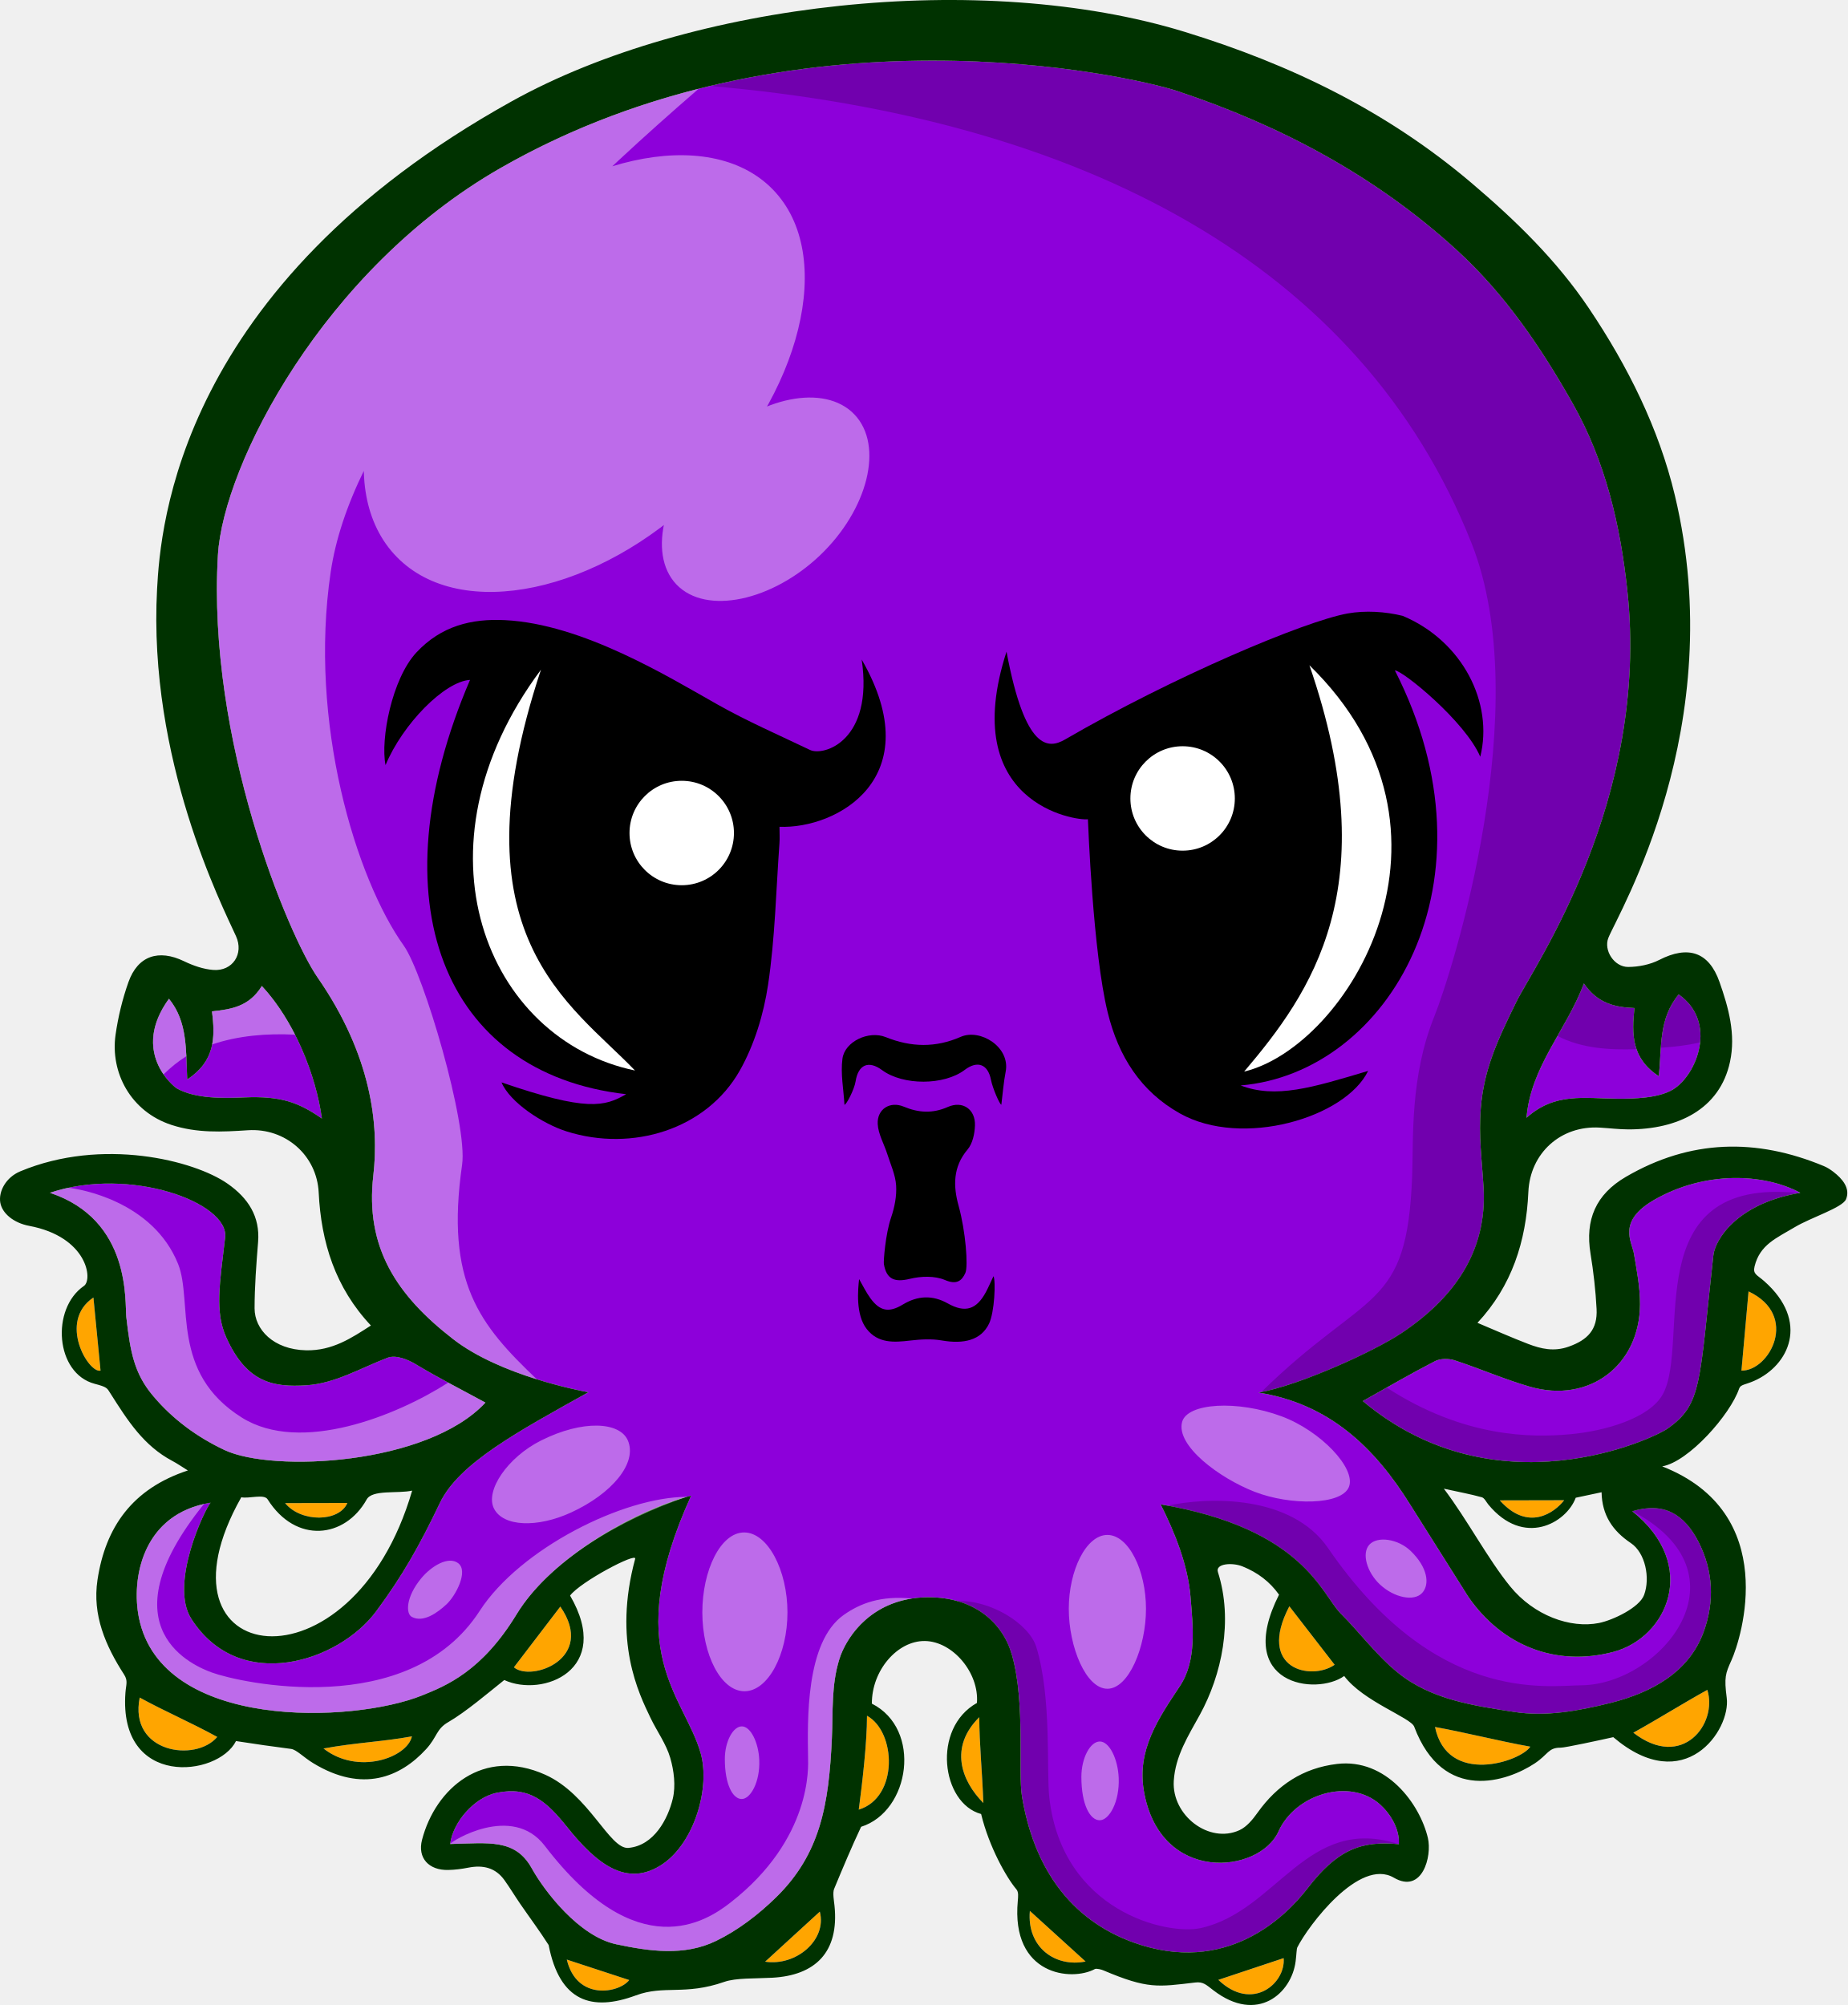
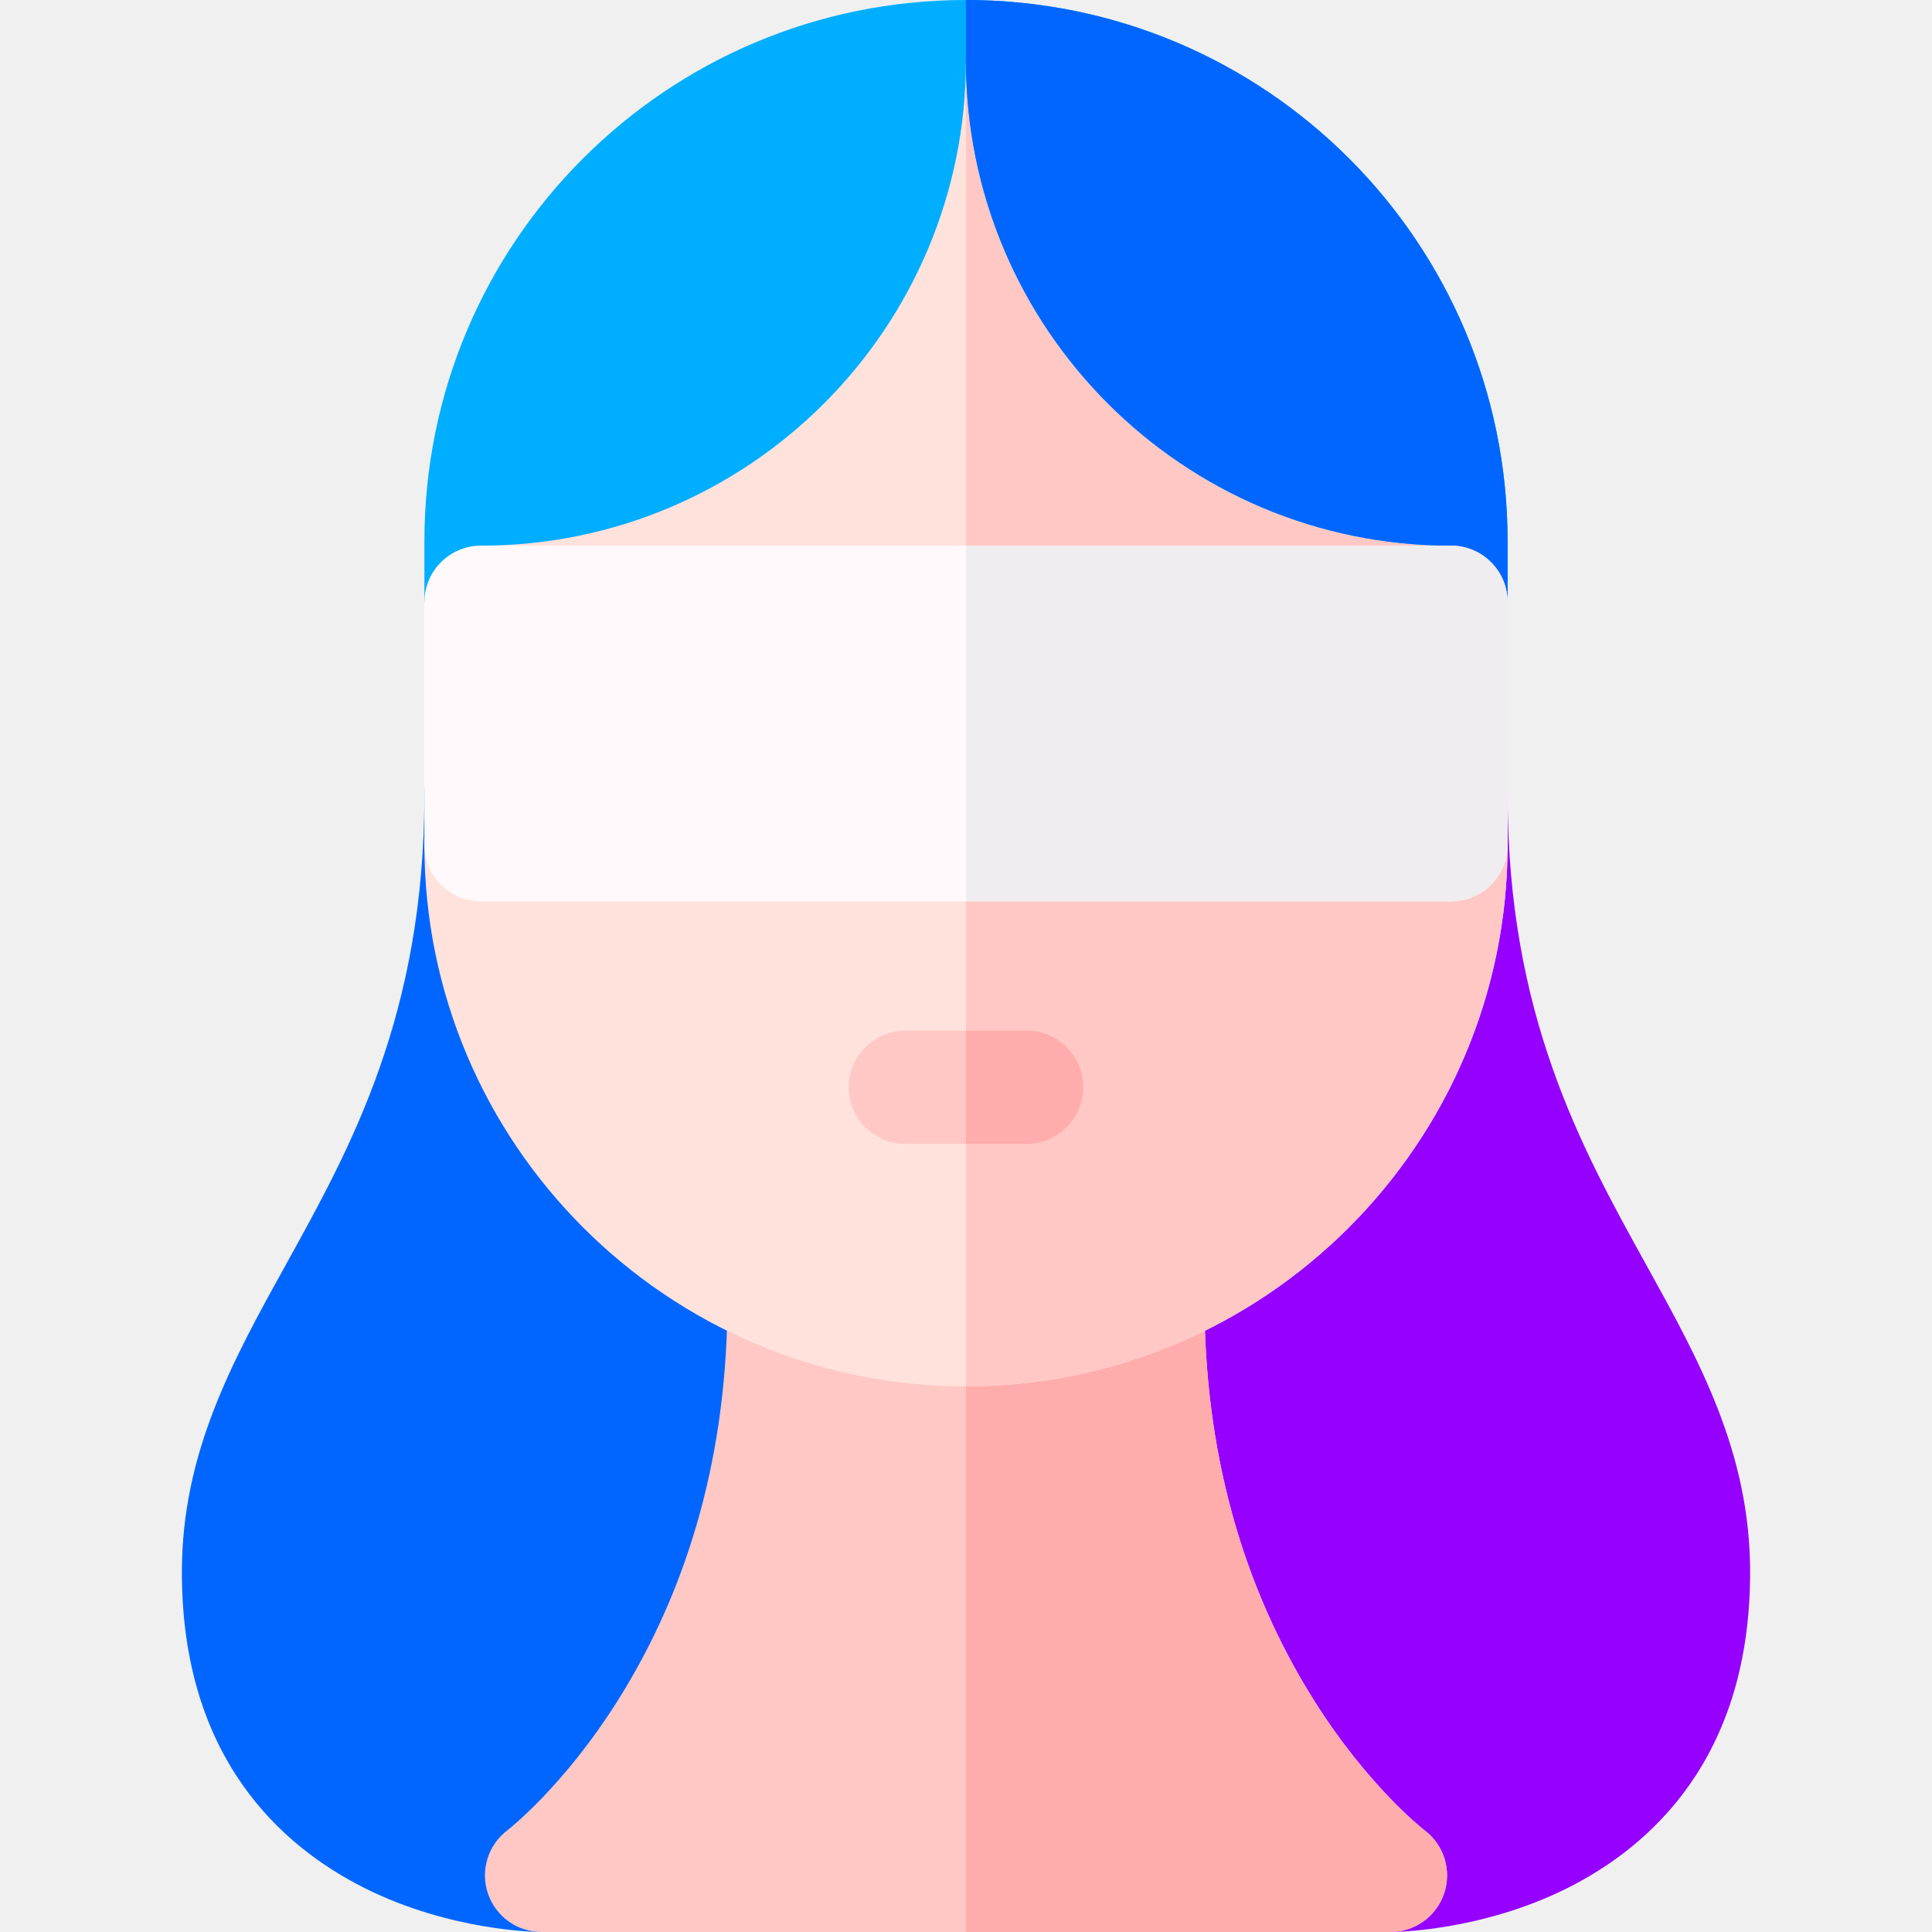
- <svg xmlns="http://www.w3.org/2000/svg" version="1.1" viewBox="0 0 1641.235 1781.527" id="svg1392">
-   <g id="g8" transform="matrix(1.333333,0,0,-1.333333,-1857.62,3325.889)">
-     <g id="g5068" transform="matrix(1.14573,0,0,1.14573,-1094.096,456.1954)">
-       <path id="color" style="fill: #8D00DA" d="M 827.141 53.836 C 714.611 54.035 574.871 74.695 444.561 149.396 C 287.182 239.604 198.354 413.236 193.623 493.055 C 183.857 657.872 256.114 830.893 282.139 868.488 C 330.23 937.935 336.868 999.773 331.688 1044.41 C 324.263 1108.388 352.385 1150.995 402.721 1189.965 C 444.004 1221.938 513.466 1235.335 522.705 1237.092 C 460.611 1271.769 407.811 1299.925 390.799 1335.473 C 372.689 1373.328 357.489 1400.351 334.027 1431.928 C 301.062 1476.29 213.159 1505.591 170.02 1438.436 C 150.012 1407.302 182.526 1339.994 187.109 1335.213 C 126.471 1344.99 116.428 1402.705 123.422 1437.428 C 143.655 1537.87 313.646 1531.24 375.131 1506.4 C 396.293 1497.861 428.09 1485.089 458.967 1434.371 C 490.681 1382.279 567.219 1340.972 614.021 1328.965 C 550.941 1467.598 607.815 1506.508 622.467 1557.684 C 631.214 1588.236 616.971 1637.043 588.83 1656.215 C 557.037 1677.861 529.902 1655.94 504.037 1623.615 C 485.562 1600.517 470.53 1587.135 441.643 1592.895 C 420.711 1597.065 402.093 1619.95 399.957 1638.465 C 434.295 1637.655 457.779 1633.606 472.447 1660.08 C 483.706 1680.413 514.447 1720.56 547.48 1727.557 C 577.473 1733.912 608.016 1738.234 636.129 1724.607 C 655.602 1715.182 673.786 1701.204 689.363 1685.988 C 729.044 1647.247 736.398 1603.053 739.062 1544.865 C 740.179 1520.469 738.425 1497.555 745.777 1474.045 C 751.848 1454.644 775.725 1417.354 829.047 1419.324 C 866.123 1420.684 891.099 1441.751 899.303 1471.311 C 911.111 1513.84 904.346 1574.212 907.936 1595.996 C 918.14 1658.034 949.747 1705.528 1007.553 1726.166 C 1088.869 1755.206 1141.466 1704.184 1161.799 1677.74 C 1188.257 1643.353 1209.414 1635.408 1242.793 1638.662 C 1243.694 1624.975 1235.095 1611.379 1226.234 1603.42 C 1199.317 1579.237 1150.784 1594.041 1135.859 1627.328 C 1118.964 1664.969 1030.345 1674.486 1016.215 1590.955 C 1010.12 1554.994 1029.046 1527.085 1048.248 1498.273 C 1063.463 1475.466 1059.859 1445.018 1057.705 1418.605 C 1055.429 1390.665 1043.697 1361.411 1031.17 1336.693 C 1158.132 1358.264 1173.912 1416.422 1191.205 1433.73 C 1208.498 1451.039 1223.3 1471.25 1242.197 1486.465 C 1271.635 1510.189 1309.047 1515.535 1345.023 1521.096 C 1373.697 1525.541 1402.218 1520.255 1430.861 1513.121 C 1467.861 1503.894 1500.904 1485.562 1513.828 1449.434 C 1523.193 1423.25 1522.397 1396.013 1508.893 1369.707 C 1496.595 1345.769 1478.631 1334.219 1450.217 1342.789 C 1510.375 1391.032 1480.923 1455.223 1433.459 1467.75 C 1382.283 1481.254 1334.56 1462.342 1304.48 1418.713 L 1252.998 1337.061 C 1221.391 1286.099 1180.863 1247.328 1118.215 1237.383 C 1156.299 1230.478 1221.712 1200.199 1245.023 1184.633 C 1291.769 1153.408 1321.361 1112.176 1318.076 1055.287 C 1316.61 1030.035 1313.553 1009.551 1315.631 984.467 C 1318.442 950.614 1329.761 925.529 1347.375 889.844 C 1362.957 858.298 1465.829 711.599 1445.832 524.891 C 1439.63 466.947 1426.598 410.272 1397.1 358.164 C 1368.731 308.042 1336.941 261.205 1294.228 222.158 C 1222.261 156.393 1138.058 111.573 1046.461 81.051 C 1024.99 73.901 939.67 53.637 827.141 53.836 z M 1407.228 873.85 C 1391.356 915.844 1360.024 947.62 1356.221 993.205 C 1381.656 970.413 1407.336 976.125 1437.721 976.232 C 1451.683 976.278 1473.437 975.928 1486.498 967.969 C 1507.549 955.137 1526.231 908.161 1491.432 883.566 C 1473.375 905.366 1476.461 930.433 1473.803 956.25 C 1449.299 940.271 1449.683 918.548 1452.127 895.68 C 1434.727 895.008 1419.266 891.494 1407.228 873.85 z M 232.641 876.096 C 221.142 894.794 204.927 896.764 188.332 898.658 C 191.293 921.68 191.081 942.868 166.336 959.168 C 165.144 932.22 166.589 907.641 150.105 887.445 C 115.894 934.619 154.206 965.494 157.262 967.189 C 173.832 976.432 198.618 975.896 216.889 975.102 C 249.785 973.681 265.352 979.578 285.99 993.861 C 280.715 954.968 261.385 906.939 232.641 876.096 z M 1539.027 1046.758 C 1516.332 1047.317 1492.234 1053.241 1470.137 1065.844 C 1436.422 1085.092 1449.819 1103.089 1451.637 1113.812 C 1454.157 1128.783 1457.152 1143.951 1457.061 1159.029 C 1456.694 1213.413 1411.705 1247.189 1359.414 1232.188 C 1336.698 1225.665 1314.898 1216.026 1292.381 1208.693 C 1287.095 1206.982 1279.655 1206.997 1274.873 1209.457 C 1253.181 1220.639 1232.07 1232.968 1210.744 1244.898 C 1329.427 1344.378 1468.762 1278.262 1481.273 1269.555 C 1512.391 1247.878 1509.534 1229.454 1522.244 1115.416 C 1523.802 1101.469 1543.128 1069.327 1599.498 1059.855 C 1583.015 1051.003 1561.722 1046.198 1539.027 1046.758 z M 99.074 1051.647 C 80.878 1051.469 62.07 1053.905 44.367 1059.855 C 117.011 1083.977 110.801 1157.517 112.23 1170.258 C 115.739 1201.513 119.365 1220.35 135.576 1239.797 C 153.227 1260.985 175.244 1277.009 199.574 1288.451 C 242.46 1308.616 379.887 1301.635 431.275 1246.273 C 410.723 1235.091 389.616 1224.367 369.381 1212.191 C 362.29 1207.929 351.748 1203.591 344.203 1206.463 C 320.199 1215.629 297.796 1229.271 272.168 1230.891 C 243.286 1232.708 219.192 1228.996 200.949 1188.162 C 190.728 1165.278 195.252 1140.545 200.033 1099.543 C 202.751 1076.239 153.662 1052.179 99.074 1051.647 z " transform="matrix(0.6546046,0,0,-0.6546046,2170.94,1778.972)">
-         <animate attributeName="fill" values="#8D00DA; yellow; #8D00DA; yellow; #8D00DA; blue; teal; orange; #8D00DA" keyTimes="0; 0.01; 0.015; 0.02; 0.025; 0.2; 0.5; 0.75; 1" dur="30s" repeatCount="indefinite" />
-       </path>
-       <g id="shadows">
-         <path d="m 2869.388,657.536 c -19.59,-4.39 -80.59,9.55 -88.18,75.8 -1.79,15.6 1.53,58.16 -7.59,87.71 -4.16,13.46 -26.64,27.44 -45.89,26.67 19.49,-10.92 28.93,-21.17 31.9,-31.87 7.73,-27.84 3.3,-67.36 5.65,-81.62 6.68,-40.61 27.37,-71.7 65.21,-85.21 53.23,-19.01 87.66,14.39 100.97,31.7 17.32,22.51 31.17,27.71 53.02,25.58 -53.49,17.58 -70.6,-38.78 -115.09,-48.76" style="fill:#050003;fill-opacity:0.204;fill-rule:nonzero;stroke:none;stroke-width:0.1" id="path1120" />
-         <path d="m 3158.668,882.356 c -7.31,14.24 -14.29,24.2 -39.13,18.08 70.86,-36.83 17.32,-101.17 -28.8,-101.7 -20.63,-0.24 -85.22,-10.93 -147.42,79.79 -21.1,30.78 -68.87,30.23 -94.84,24.37 79.92,-15.58 91.65,-51.87 102.23,-62.45 11.32,-11.33 21.01,-24.56 33.38,-34.52 19.27,-15.53 43.76,-19.03 67.31,-22.67 18.77,-2.91 37.44,0.55 56.19,5.22 24.22,6.04 45.85,18.04 54.31,41.69 6.13,17.14 5.61,34.97 -3.23,52.19" style="fill:#050003;fill-opacity:0.204;fill-rule:nonzero;stroke:none;stroke-width:0.1" id="path1122" />
-         <path d="m 3026.758,1463.046 c 37.61,-94.86 -11.12,-249.2 -21.64,-275.26 -14.21,-35.21 -12.09,-71.12 -12.88,-92.56 -2.93,-79.52 -25.84,-65.26 -87.78,-125.95 8.47,0.92 56.87,17 82.75,33.59 30.98,19.85 48.7,48.07 46.55,85.31 -0.96,16.53 -2.96,29.94 -1.6,46.36 1.84,22.16 9.25,38.58 20.78,61.94 10.2,20.65 77.54,116.68 64.45,238.9 -4.06,37.93 -12.59,75.03 -31.9,109.14 -18.57,32.81 -39.38,63.47 -67.34,89.03 -47.11,43.05 -102.23,72.39 -162.19,92.37 -21.5,7.16 -140.83,34.41 -272.097,3.06 216.887,-18.81 378.597,-103.76 442.897,-265.93" style="fill:#050003;fill-opacity:0.204;fill-rule:nonzero;stroke:none;stroke-width:0.1" id="path1124" />
-         <path d="m 3083.838,944.726 c -22.02,-1.97 -61.27,-2.14 -106.44,27.17 -4.63,-2.62 -9.26,-5.24 -13.9,-7.84 77.69,-65.12 168.9,-21.84 177.09,-16.14 20.37,14.19 18.5,26.25 26.82,100.9 1.01,9.05 13.46,29.81 49.64,36.2 -94.58,9.96 -62.61,-86.74 -78.99,-116.92 -7.6,-13.98 -33.57,-21.53 -54.22,-23.37" style="fill:#050003;fill-opacity:0.204;fill-rule:nonzero;stroke:none;stroke-width:0.1" id="path1130" />
-         <path d="m 3122.708,1168.756 c -2.56,7.38 -2.09,15.53 -1.2,23.9 -11.39,0.44 -21.51,2.74 -29.39,14.29 -4.12,-10.89 -9.82,-20.74 -15.37,-30.51 13.85,-7.26 30.11,-8.26 45.96,-7.68" style="fill:#050003;fill-opacity:0.204;fill-rule:nonzero;stroke:none;stroke-width:0.1" id="path1134" />
-         <path d="m 3147.238,1200.586 c -7.9,-9.54 -9.62,-20.04 -10.41,-31 0.55,0.04 1.09,0.07 1.63,0.11 7.14,0.48 14.28,1.39 21.25,2.97 1.08,10 -1.99,20.51 -12.47,27.92" style="fill:#050003;fill-opacity:0.204;fill-rule:nonzero;stroke:none;stroke-width:0.1" id="path1136" />
-       </g>
-       <g id="suckers" style="fill:orange">
-         <path d="m 2536.877,627.296 c -11.842,3.88 -23.655,7.75 -36.292,11.89 5.795,-24.24 30.57,-19.44 36.292,-11.89" id="path1082" />
-         <path d="m 2615.934,637.976 c 18.076,-2.76 36.119,12.72 31.788,29.11 -10.436,-9.56 -21.003,-19.24 -31.788,-29.11" id="path1084" />
-         <path d="m 2469.83,809.206 c 9.766,-8.62 48.039,4.85 26.98,35.31 -8.937,-11.69 -17.812,-23.31 -26.98,-35.31" id="path1086" />
-         <path d="m 2297.287,768.696 c -15.497,8.51 -30.225,14.74 -45.099,22.9 -6.45,-32.29 32.615,-37.81 45.099,-22.9" id="path1088" />
-         <path d="m 2670.384,726.406 c 23.177,7.06 21.838,45.25 4.788,54.61 0.03,-15.62 -2.79,-39.56 -4.788,-54.61" id="path1090" />
-         <path d="m 2410.508,769.026 c -17.407,-3.18 -32.208,-3.55 -51.416,-7.06 19.981,-15.71 48.752,-5.32 51.416,7.06" id="path1092" />
-         <path d="m 2947.148,810.666 c -8.94,11.55 -17.32,22.38 -26.34,34.03 -19.19,-36.64 12.75,-43.53 26.34,-34.03" id="path1094" />
-         <path d="m 3120.868,771.156 c 28.51,-22.11 49.19,5.27 43.03,24.91 -15.19,-8.43 -27.96,-16.55 -43.03,-24.91" id="path1096" />
-         <path d="m 2372.963,904.766 c -11.855,-0.02 -23.461,-0.05 -36.206,-0.07 9.309,-11.39 31.449,-11.1 36.206,0.07" id="path1098" />
-         <path d="m 2802.298,638.076 c -11.05,10.04 -21.73,19.73 -32.41,29.44 -1.87,-21.17 14.78,-33.02 32.41,-29.44" id="path1100" />
-         <path d="m 2742.848,730.266 c -0.7,18.8 -2.34,34.3 -2.37,49.91 -17.61,-17.41 -10.55,-36.87 2.37,-49.91" id="path1102" />
-         <path d="m 2879.508,627.396 c 19.78,-18.94 39.32,-1.91 37.97,12.64 -13.05,-4.35 -24.79,-8.26 -37.97,-12.64" id="path1104" />
-         <path d="m 3060.928,763.036 c -18.96,3.42 -37.78,8.28 -55.41,11.45 7.19,-34.63 50.08,-19.98 55.41,-11.45" id="path1106" />
-         <path d="m 3080.628,906.376 c -13.18,-0.03 -24.59,-0.05 -37.44,-0.08 16.49,-18.52 31.93,-7.1 37.44,0.08" id="path1108" />
-         <path d="m 3183.738,981.756 c 16.28,-0.27 33.84,32.1 4.13,46.08 -1.33,-14.09 -2.74,-31.43 -4.13,-46.08" id="path1126" />
-         <path d="m 2229.417,981.776 c -1.408,14.43 -2.779,28.47 -4.148,42.5 -20.88,-14 -2.726,-44.37 4.148,-42.5" id="path1148" />
-       </g>
-       <path d="m 3167.408,1048.816 c -8.32,-74.65 -6.45,-86.71 -26.82,-100.9 -8.19,-5.7 -99.4,-48.98 -177.09,16.14 13.96,7.81 27.78,15.88 41.98,23.2 3.13,1.61 8,1.62 11.46,0.5 14.74,-4.8 29.01,-11.11 43.88,-15.38 34.23,-9.82 63.68,12.29 63.92,47.89 0.06,9.87 -1.9,19.8 -3.55,29.6 -1.19,7.02 -9.96,18.8 12.11,31.4 28.93,16.5 63.1,15.51 84.68,3.92 -36.9,-6.2 -49.55,-27.24 -50.57,-36.37 z m 16.33,-67.06 c 1.39,14.65 2.8,31.99 4.13,46.08 29.71,-13.98 12.15,-46.35 -4.13,-46.08 z m -140.55,-75.46 c 12.85,0.03 24.26,0.05 37.44,0.08 -5.51,-7.18 -20.95,-18.6 -37.44,-0.08 z m 44.18,1.53 c 4.8,1.02 9.6,2.04 15.02,3.19 0.25,-13.29 6.4,-22.45 17.05,-29.58 8.36,-5.6 11.38,-20.22 7.67,-30.18 -2.75,-7.38 -18.22,-14.69 -26.22,-16.29 -16.63,-3.33 -37.84,4.31 -51.68,21.31 -13.04,16.02 -24.93,38.83 -38.55,56.81 8.94,-1.95 15.59,-3.19 22.07,-4.98 1.56,-0.43 2.65,-2.83 3.77,-4.19 20.57,-25 45.35,-10.88 50.87,3.91 z m 71.3,-25.47 c 8.84,-17.22 9.36,-35.05 3.23,-52.19 -8.46,-23.65 -30.09,-35.65 -54.31,-41.69 -18.75,-4.67 -37.42,-8.13 -56.19,-5.22 -23.55,3.64 -48.04,7.14 -67.31,22.67 -12.37,9.96 -22.06,23.19 -33.38,34.52 -11.32,11.33 -21.65,49.4 -104.76,63.52 8.2,-16.18 15.88,-35.33 17.37,-53.62 1.41,-17.29 3.77,-37.22 -6.19,-52.15 -12.57,-18.86 -24.96,-37.13 -20.97,-60.67 9.25,-54.68 67.26,-48.45 78.32,-23.81 9.77,21.79 41.54,31.48 59.16,15.65 5.8,-5.21 11.43,-14.11 10.84,-23.07 -21.85,2.13 -35.7,-3.07 -53.02,-25.58 -13.31,-17.31 -47.74,-50.71 -100.97,-31.7 -37.84,13.51 -58.53,44.6 -65.21,85.21 -2.35,14.26 2.08,53.78 -5.65,81.62 -5.37,19.35 -21.72,33.14 -45.99,34.03 -34.905,1.29 -50.535,-23.12 -54.509,-35.82 -4.813,-15.39 -3.665,-30.39 -4.396,-46.36 -1.744,-38.09 -6.558,-67.02 -32.533,-92.38 -10.197,-9.96 -22.1,-19.11 -34.847,-25.28 -18.403,-8.92 -38.397,-6.09 -58.03,-1.93 -21.624,4.58 -41.747,30.86 -49.117,44.17 -9.602,17.33 -24.975,14.68 -47.453,14.15 1.398,12.12 13.586,27.1 27.288,29.83 18.91,3.77 28.75,-4.99 40.844,-20.11 16.931,-21.16 34.694,-35.51 55.506,-21.34 18.421,12.55 27.744,44.5 22.018,64.5 -9.591,33.5 -46.821,58.97 -5.528,149.72 -30.637,-7.86 -80.74,-34.9 -101.5,-69 -20.212,-33.2 -41.026,-41.56 -54.879,-47.15 -40.248,-16.26 -151.525,-20.6 -164.77,45.15 -4.578,22.73 1.996,60.51 41.69,66.91 -3,-3.13 -24.284,-47.19 -11.187,-67.57 28.239,-43.96 85.782,-24.78 107.361,4.26 15.358,20.67 25.308,38.36 37.163,63.14 11.136,23.27 45.699,41.7 86.346,64.4 -6.048,1.15 -51.519,9.92 -78.543,30.85 -32.95,25.51 -51.358,53.4 -46.498,95.28 3.391,29.22 -0.954,69.7 -32.435,115.16 -17.036,24.61 -64.336,137.87 -57.943,245.76 3.097,52.25 61.244,165.91 164.265,224.96 170.604,97.8 365.897,54.1 394.007,44.74 59.96,-19.98 115.08,-49.32 162.19,-92.37 27.96,-25.56 48.77,-56.22 67.34,-89.03 19.31,-34.11 27.84,-71.21 31.9,-109.14 13.09,-122.22 -54.25,-218.25 -64.45,-238.9 -11.53,-23.36 -18.94,-39.78 -20.78,-61.94 -1.36,-16.42 0.64,-29.83 1.6,-46.36 2.15,-37.24 -17.22,-64.23 -47.82,-84.67 -15.26,-10.19 -58.08,-30.01 -83.01,-34.53 41.01,-6.51 67.54,-31.89 88.23,-65.25 l 33.7,-53.45 c 19.69,-28.56 50.93,-40.94 84.43,-32.1 31.07,8.2 50.35,50.22 10.97,81.8 18.6,5.61 30.36,-1.95 38.41,-17.62 z m -37.8,-111.2 c 15.07,8.36 27.84,16.48 43.03,24.91 6.16,-19.64 -14.52,-47.02 -43.03,-24.91 z m -115.35,3.33 c 17.63,-3.17 36.45,-8.03 55.41,-11.45 -5.33,-8.53 -48.22,-23.18 -55.41,11.45 z m -84.71,70.21 c 9.02,-11.65 17.4,-22.48 26.34,-34.03 -13.59,-9.5 -45.53,-2.61 -26.34,34.03 z m -41.3,-217.3 c 13.18,4.38 24.92,8.29 37.97,12.64 1.35,-14.55 -18.19,-31.58 -37.97,-12.64 z m -109.62,40.12 c 10.68,-9.71 21.36,-19.4 32.41,-29.44 -17.63,-3.58 -34.28,8.27 -32.41,29.44 z m -29.41,112.66 c 0.03,-15.61 1.67,-31.11 2.37,-49.91 -12.92,13.04 -19.98,32.5 -2.37,49.91 z m -70.094,-53.77 c 1.998,15.05 4.818,38.99 4.788,54.61 17.05,-9.36 18.389,-47.55 -4.788,-54.61 z m -54.45,-88.43 c 10.785,9.87 21.352,19.55 31.788,29.11 4.331,-16.39 -13.712,-31.87 -31.788,-29.11 z m -115.349,1.21 c 12.637,-4.14 24.45,-8.01 36.292,-11.89 -5.722,-7.55 -30.497,-12.35 -36.292,11.89 z m -30.755,170.02 c 9.168,12 18.043,23.62 26.98,35.31 21.059,-30.46 -17.214,-43.93 -26.98,-35.31 z m -110.738,-47.24 c 19.208,3.51 34.009,3.88 51.416,7.06 -2.664,-12.38 -31.435,-22.77 -51.416,-7.06 z m -106.904,29.63 c 14.874,-8.16 29.602,-14.39 45.099,-22.9 -12.484,-14.91 -51.549,-9.39 -45.099,22.9 z m 84.569,113.1 c 12.745,0.02 24.351,0.05 36.206,0.07 -4.757,-11.17 -26.897,-11.46 -36.206,-0.07 z m 47.439,2.13 c 3.27,5.87 18.051,3.27 26.445,5.13 -35.165,-120.95 -155.712,-103.5 -99.368,-3.86 4.477,-0.93 13.23,2.09 15.305,-1.2 16.464,-26.11 45.035,-22.68 57.618,-0.07 z m -124.507,60.57 c -10.612,12.73 -12.986,25.06 -15.283,45.52 -0.936,8.34 3.13,56.48 -44.423,72.27 46.354,15.58 104.271,-5.64 101.899,-25.98 -3.13,-26.84 -6.091,-43.03 0.6,-58.01 11.942,-26.73 27.714,-29.16 46.62,-27.97 16.776,1.06 31.441,9.99 47.154,15.99 4.939,1.88 11.84,-0.96 16.482,-3.75 13.246,-7.97 27.063,-14.99 40.517,-22.31 -33.639,-36.24 -123.6,-40.81 -151.673,-27.61 -15.927,7.49 -30.339,17.98 -41.893,31.85 z m -34.42,56.88 c 1.369,-14.03 2.74,-28.07 4.148,-42.5 -6.874,-1.87 -25.028,28.5 -4.148,42.5 z m 87.647,116.39 c -11.96,-0.52 -28.185,-0.87 -39.032,5.18 -2,1.11 -27.08,21.32 -4.685,52.2 10.79,-13.22 9.845,-29.31 10.625,-46.95 16.198,10.67 16.337,24.54 14.399,39.61 10.863,1.24 21.477,2.53 29.004,14.77 18.816,-20.19 31.47,-51.63 34.923,-77.09 -13.51,9.35 -23.7,13.21 -45.234,12.28 z m 808.592,51.99 c -1.6,-14.97 -1.85,-29.19 14.19,-39.65 1.74,16.9 -0.28,33.31 11.54,47.58 22.78,-16.1 10.55,-46.85 -3.23,-55.25 -8.55,-5.21 -22.79,-5.44 -31.93,-5.41 -19.89,0.07 -36.7,3.81 -53.35,-11.11 2.49,29.84 23,50.64 33.39,78.13 7.88,-11.55 18,-13.85 29.39,-14.29 z m 115.6,-95.2 c -1.67,1.27 -3.48,2.45 -5.4,3.25 -39.4,16.44 -77.82,15.57 -115.22,-6.26 -17.45,-10.19 -23.76,-24.95 -20.53,-44.63 1.74,-10.64 2.97,-21.42 3.53,-32.19 0.62,-12.03 -5.18,-18 -16.21,-21.92 -8.55,-3.04 -16.03,-1.33 -23.63,1.59 -9.78,3.75 -19.35,8.03 -29.44,12.26 19.95,21.37 28.34,47.38 29.6,76.1 1,22.67 18.9,38.83 41.62,37.45 5.52,-0.33 11.04,-1.02 16.56,-1.04 28.57,-0.06 53.15,11.59 59.1,39.33 3.44,16.05 -0.86,31.47 -6.11,46.41 -6.19,17.6 -18.32,21.39 -35.01,12.85 -5.36,-2.74 -11.99,-4.07 -18.05,-4.11 -8.17,-0.07 -14.48,9.67 -11.57,16.95 5.68,14.18 70.88,122.57 38.66,257.34 -9.32,39 -27.42,75.24 -49.93,108.74 -18.79,27.96 -42.61,51.13 -68.28,72.93 -49.24,41.81 -105.13,68.99 -166.91,87.95 -117.81,36.15 -286.888,17.62 -391.267,-40.37 -194.227,-107.91 -204.385,-247.86 -206.321,-283.64 -5.373,-99.31 37.844,-184.27 45.895,-201.99 4.675,-10.28 -1.94,-20.46 -13.193,-19.65 -5.799,0.43 -11.764,2.53 -17.065,5.09 -14.727,7.11 -26.863,3.2 -32.317,-12.22 -3.483,-9.84 -5.994,-20.21 -7.47,-30.55 -3.145,-22.04 8.828,-44.69 32.478,-52.44 14.884,-4.87 29.521,-4.1 44.503,-3.11 21.807,1.43 40.101,-14.6 41.155,-36.21 1.417,-29.05 9.678,-55.37 30.366,-77.37 -11.043,-7.13 -22.372,-14.77 -37.729,-14.42 -19.002,0.43 -29.924,12.15 -29.924,24.41 0,12.63 1.03,26.01 2.045,38.61 1.196,14.84 -5.807,25.53 -17.694,33.86 -19.515,13.66 -72.997,27.1 -120.605,7.22 -8.4,-3.51 -12.695,-11.68 -11.651,-18.11 1.038,-6.39 7.907,-11.94 16.79,-13.6 33.878,-6.36 37.183,-31.28 31.875,-34.94 -19.31,-13.31 -16.646,-50.87 6.211,-56.92 7.321,-1.94 7.175,-2.42 9.166,-5.56 10.12,-15.98 19.367,-30.48 36.051,-39.32 2.813,-1.49 5.441,-3.33 9.009,-5.54 -32.229,-10.59 -47.939,-32.91 -52.567,-63.7 -3.069,-20.41 4.696,-38.29 15.466,-54.98 2.388,-3.7 1.151,-5.85 0.802,-10.53 -4.153,-55.55 53.831,-49.16 64.299,-28.18 11.766,-1.84 20.76,-3.09 32.011,-4.57 3.186,-0.41 7.224,-4.85 12.925,-8.31 28.691,-17.45 50.716,-8.1 65.635,8.19 6.535,7.13 5.752,11.6 12.876,15.71 10.001,5.77 23.064,16.88 32.572,24.48 22.285,-10.32 63.444,5.86 38.274,49.12 5.924,7.99 38.953,25.42 37.857,21.38 -13.02,-47.99 2.081,-78.24 8.906,-92.49 3.747,-7.83 9.114,-15.11 11.493,-23.29 2.181,-7.51 3.255,-16.33 1.472,-23.76 -2.815,-11.74 -10.915,-27.26 -25.767,-28.6 -11.046,-0.99 -22.844,31.11 -48.489,42.59 -35.973,16.11 -63.731,-7.92 -71.556,-37.83 -2.797,-10.69 3.998,-17.85 15.197,-17.6 3.921,0.08 7.876,0.59 11.728,1.35 8.496,1.67 15.766,0.03 21.002,-7.29 3.207,-4.48 6.039,-9.23 9.166,-13.78 5.494,-7.98 11.314,-15.76 16.515,-23.93 6.41,-32.94 25.058,-38.81 50.766,-29.29 16.508,6.12 28.37,-0.19 51.416,7.86 6.761,2.36 17.637,1.85 27.839,2.4 24.89,1.33 39.053,14.7 36.231,41.96 -0.25,2.41 -1.162,7.43 -0.234,9.67 5.042,12.14 10.115,24.28 15.713,36.16 28.611,9.05 35.537,56.87 6.263,71.63 -0.122,19.28 14.822,36.66 30.841,36.43 16.24,-0.23 31.62,-18.54 30.26,-36.02 -26.37,-14.77 -20.64,-58.33 2.43,-64.6 4.64,-19.17 14.76,-37.02 20.52,-43.8 1.41,-1.66 0.98,-4.49 0.82,-6.7 -4.05,-43.53 31.4,-47 44.84,-39.67 0.87,0.48 4.06,-0.32 5.13,-0.86 25.64,-10.86 31.5,-9.53 53.23,-6.97 4.58,0.53 6.23,-1.22 10.52,-4.52 25.69,-19.75 45.54,-1.64 47.86,16.84 0.53,4.21 0.52,7.18 0.99,8.12 6.36,12.61 36.07,52.26 56.09,40.54 16.54,-9.68 22.36,12.41 19.83,23.11 -4.72,19.91 -24.24,46.43 -52.83,43.03 -19.73,-2.35 -34.8,-12.29 -46.25,-28.39 -2.78,-3.91 -6.27,-8.18 -10.44,-10.11 -17.67,-8.17 -39.5,8.53 -38.26,28.65 0.89,14.55 8.52,26.33 15.21,38.54 12.62,23.06 19.5,54.55 10.46,82.93 -1.59,5 8.41,5.65 14.28,3.29 8.81,-3.54 15.89,-8.88 21.26,-16.45 -26.5,-52.58 21.66,-58.97 37.9,-47.31 11,-14.73 38.73,-24.22 40.7,-29.45 16.92,-44.95 54.48,-31.76 70.13,-21.37 7.78,5.16 7.85,9.21 15.03,9.13 2.6,-0.03 23.1,4.43 30.63,6.12 41.52,-35.37 68.43,4.2 65.99,22.83 -1.57,11.98 -0.74,14.2 2.73,21.86 5.7,12.58 29.01,85.64 -40.27,112.81 15.4,2.67 39.58,30.04 44.75,45.22 0.83,2.44 3.43,2.19 8.64,4.47 20.42,8.93 32.54,34.63 5.9,58.08 -4.14,3.64 -6.67,4.02 -5.56,8.54 3.08,12.63 12.6,16.39 23.46,22.87 9.41,5.62 27.71,11.29 29.73,16.2 2.62,6.4 -2.14,11.96 -7.45,16.01" style="fill:#003200;fill-opacity:1;fill-rule:nonzero;stroke:none;stroke-width:0.1" id="background" />
-       <g id="mouth">
-         <path d="m 2737.958,1124.296 c 0.35,9.46 -7.16,14.64 -15.78,10.82 -8.86,-3.91 -16.985,-3.43 -25.701,0.21 -7.932,3.31 -15.514,-1.47 -15.072,-10.12 0.302,-5.9 3.715,-11.63 5.573,-17.49 1.92,-6.06 4.752,-12.12 5.136,-18.3 0.378,-6.11 -0.883,-12.61 -2.913,-18.56 -3.344,-9.79 -4.476,-25.53 -4.219,-27.07 1.5,-9.02 6.388,-10.78 15.08,-8.65 6.48,1.59 14.536,1.85 20.446,-0.67 6.69,-2.86 9.77,-0.59 11.87,4.1 1.73,3.85 0.16,24.39 -3.92,39.01 -3.16,11.33 -3.41,22.64 5.22,32.81 2.91,3.44 4.11,9.16 4.28,13.91" style="fill:#000000;fill-opacity:1;fill-rule:nonzero;stroke:none;stroke-width:0.1" id="path1156" />
-         <g id="lips">
-           <path d="m 2729.678,1175.896 c -14.6,-6.4 -28.819,-6.11 -43.564,-0.17 -10.018,4.03 -23.895,-2.6 -25.216,-12.52 -1.164,-8.74 0.664,-17.87 1.17,-26.82 1.138,-0.01 5.741,8.98 6.457,13.55 1.535,9.8 7.518,12.45 15.419,6.61 12.183,-9.02 36.074,-8.96 48.044,0.12 7.48,5.67 13.53,3.31 15.3,-5.82 0.94,-4.88 5.13,-14.45 6.02,-14.41 0.81,6.4 1.28,12.87 2.51,19.19 2.79,14.4 -14.85,25.22 -26.14,20.27" style="fill:#000000;fill-opacity:1;fill-rule:nonzero;stroke:none;stroke-width:0.1" id="path1158" />
-           <path d="m 2744.368,1027.526 c -5.53,-10.35 -12.14,-12.34 -22.24,-6.67 -8.88,4.97 -17.496,4.56 -26.138,-0.67 -8.035,-4.87 -13.315,-3.89 -18.82,3.65 -2.536,3.47 -4.417,7.42 -6.594,11.16 -0.641,-5.96 -2.162,-20.62 4.445,-29.05 6.598,-8.42 15.819,-7.81 25.286,-6.69 6.035,0.7 12.361,1.09 18.291,0.06 12.88,-2.23 22.88,0.09 27.55,9.75 3.19,6.6 3.98,24.74 2.6,27.63 -1.94,-4.08 -3.05,-6.68 -4.38,-9.17" style="fill:#000000;fill-opacity:1;fill-rule:nonzero;stroke:none;stroke-width:0.1" id="path1160" />
-         </g>
-       </g>
-       <path id="highlight" style="fill:#ffffff;fill-opacity:0.418;fill-rule:nonzero;stroke:none;stroke-width:0.1" d="m 2814.978,886.186 c -12.4,0 -22.45,-20.67 -22.45,-42.96 0,-22.3 10.05,-46.51 22.45,-46.51 12.4,0 22.45,24.21 22.45,46.51 0,22.29 -10.05,42.96 -22.45,42.96 m -377.538,-16.45 c -5.745,4.37 -15.665,-1.69 -21.517,-8.77 -9.023,-10.92 -9.02,-20.53 -5.515,-22.43 6.645,-3.6 14.907,2.34 20.252,7.33 5.329,4.97 12.838,19.25 6.78,23.87 m 48.131,71.36 c -19.291,-9.67 -32.701,-29.14 -27.307,-39.64 5.395,-10.5 25.119,-11.25 44.787,-2.23 23.804,10.93 38.736,28.78 33.032,41.95 -4.691,10.84 -26.192,12.11 -50.512,-0.08 m 116.822,-166.26 c -5.134,0 -9.904,-8.8 -9.904,-18.99 0,-14.98 4.683,-23.26 9.817,-23.26 5.134,0 10.718,9.93 10.212,22.65 -0.404,10.18 -4.991,19.6 -10.125,19.6 m 208.195,-8.79 c -5.56,0 -10.74,-9.55 -10.74,-20.59 0,-16.24 5.08,-25.23 10.65,-25.23 5.57,0 11.62,10.77 11.07,24.57 -0.44,11.03 -5.41,21.25 -10.98,21.25 m -181.675,75.09 c 0,24.59 -11.505,46.5 -25.177,46.5 -13.671,0 -24.332,-21.91 -24.332,-46.5 0,-24.59 10.831,-45.87 24.502,-45.87 13.671,0 25.007,21.28 25.007,45.87 m 362.455,35.74 c -7.39,7.09 -19.36,8.76 -24.03,3.65 -4.67,-5.11 -1.33,-16.17 6.15,-23.16 8.32,-7.77 19.89,-10.03 24.56,-4.91 4.67,5.11 3.05,15.06 -6.68,24.42 m -75.1,78.31 c -25.65,9.54 -54.92,7.83 -57.85,-3.34 -3.61,-13.76 21.64,-32.59 42.27,-40.6 20.64,-8.01 50.62,-7.84 54.79,2.92 4.18,10.76 -16.41,32.54 -39.21,41.02 m -351.921,483.84 c 17.332,-18.14 55.883,-9.44 83.579,17.02 27.696,26.46 37.26,63.73 19.928,81.87 -17.332,18.14 -54.998,10.29 -82.693,-16.17 -27.696,-26.46 -38.146,-64.57 -20.814,-82.72 m 55.962,229.83 c -37.475,38.32 -119.606,18.77 -178.105,-38.44 -58.5,-57.21 -78.001,-137.05 -40.526,-175.37 37.476,-38.32 117.736,-20.61 176.236,36.61 58.5,57.21 79.87,138.88 42.395,177.2 m -277.768,-491.7 c -5.339,10.5 -11.838,20.29 -19.314,28.32 -7.527,-12.24 -18.141,-13.53 -29.004,-14.77 0.862,-6.7 1.312,-13.17 0.123,-19.22 15.221,5.17 31.954,6.5 48.195,5.67 m -73.342,20.89 c -14.344,-19.78 -9.212,-35.18 -3.143,-43.99 4.061,3.98 8.444,7.57 13.267,10.57 -0.591,12.34 -2.162,23.66 -10.124,33.42 m 162.407,-223.27 c -30.022,-19.26 -85.797,-41.7 -119.924,-20.39 -42.101,26.3 -28.381,67.59 -37.173,89.44 -14.701,36.53 -57.248,43.65 -63.809,44.28 -3.618,-0.77 -7.201,-1.74 -10.717,-2.92 47.553,-15.79 43.487,-63.93 44.423,-72.27 2.297,-20.46 4.671,-32.79 15.283,-45.52 11.554,-13.87 25.966,-24.36 41.893,-31.85 28.073,-13.2 118.034,-8.63 151.673,27.61 -7.16,3.9 -14.423,7.71 -21.649,11.62 m 229.987,-135.15 c -22.378,-15.85 -20.996,-61.98 -20.693,-83.25 0.062,-4.37 2.651,-46.91 -45.34,-84.18 -13.784,-10.71 -53.915,-37.37 -107.762,33.16 -19.07,24.98 -54.895,2.37 -55.045,1.07 22.478,0.53 37.851,3.18 47.453,-14.15 7.37,-13.31 27.493,-39.59 49.117,-44.17 19.633,-4.16 39.627,-6.99 58.03,1.93 12.747,6.17 24.65,15.32 34.847,25.28 25.975,25.36 30.789,54.29 32.533,92.38 0.731,15.97 -0.417,30.97 4.396,46.36 3.468,11.08 15.812,31.07 42.093,35.14 -18.017,1.77 -29.994,-2.75 -39.629,-9.57 m -211.657,2.4 c -41.41,-64.06 -140.045,-41.66 -155.846,-35.83 -9.051,3.33 -63.841,24.66 -4.501,98 -36.282,-8.14 -42.283,-44.2 -37.857,-66.17 13.245,-65.75 124.522,-61.41 164.77,-45.15 13.853,5.59 34.667,13.95 54.879,47.15 18.73,30.76 60.474,55.41 98.949,68.31 -36.877,0 -97.017,-30.15 -120.394,-66.31 m -10.245,259.47 c 3.403,23.66 -22.388,111.28 -33.931,127.46 -27.706,38.84 -55.502,129.47 -42.488,217.32 11.145,75.22 82.887,167.86 214.024,281.08 -38.263,-9.69 -77.414,-24.43 -115.345,-46.18 -103.021,-59.05 -161.168,-172.71 -164.265,-224.96 -6.393,-107.89 40.907,-221.15 57.943,-245.76 31.481,-45.46 35.826,-85.94 32.435,-115.16 -4.86,-41.88 13.548,-69.77 46.498,-95.28 13.942,-10.8 32.794,-18.36 48.609,-23.31 -33.368,31.74 -53.324,56.33 -43.48,124.79" />
-       <g id="eyes">
-         <g id="left-eye">
-           <path d="m 2857.098,1131.386 c 36.31,-20.42 96.41,-2.45 109.52,24.7 -32.83,-9.84 -53.74,-16.23 -74.15,-8.46 86.21,7.28 152.2,118.92 89.71,241.4 4.51,0.01 40.91,-29.65 49.66,-50.21 7.78,31.28 -10.2,67.24 -45.07,81.93 -10.23,2.55 -21.84,3.22 -32,1.42 -24.89,-4.42 -101.56,-36.82 -164.36,-73.28 -9.63,-5.59 -23.25,-6.96 -34.09,51.05 -28.59,-88.38 40.25,-98.46 47.33,-97.47 0.16,-2.91 2.9,-77.44 11.54,-112.5 6.26,-25.42 19.11,-45.76 41.91,-58.58" style="fill:#000000;fill-opacity:1;fill-rule:nonzero;stroke:none;stroke-width:0.1" id="path1154" />
-           <path d="m 2858.728,1284.186 c 16.78,0 30.37,13.6 30.37,30.37 0,16.77 -13.59,30.37 -30.37,30.37 -16.77,0 -30.37,-13.6 -30.37,-30.37 0,-16.77 13.6,-30.37 30.37,-30.37" style="fill:#ffffff;fill-opacity:1;fill-rule:nonzero;stroke:none;stroke-width:0.1" id="left-pupil" />
-           <path d="m 2932.478,1392.026 c 44.75,-129.47 0.8,-190.61 -37.96,-236.34 60.34,14.56 137.06,139.64 37.96,236.34" style="fill:#ffffff;fill-opacity:1;fill-rule:nonzero;stroke:none;stroke-width:0.1" id="path1186" />
-         </g>
-         <g id="right-eye">
-           <path d="m 2642.057,1342.756 c -18.019,8.64 -36.404,16.62 -53.81,26.44 -28.643,16.16 -78.432,46.83 -123.634,49.08 -19.405,0.97 -37.036,-3.34 -51.461,-18.77 -14.323,-15.33 -21.021,-50.62 -17.989,-65.55 9.956,23.92 34.331,48.7 49.143,49.56 -55.216,-128.72 -15.758,-228.87 90.795,-240.98 -12.497,-7.2 -22.689,-10.23 -72.482,6.87 4.904,-11.71 23.954,-24.09 37.805,-28.49 38.248,-12.15 81.444,1.16 100.775,35.39 8.47,15 13.863,32.72 16.43,49.84 4.082,27.22 4.645,54.97 6.638,82.49 0.206,2.85 0.017,5.72 0.01,9.44 33.192,-1.34 87.541,28.23 47.814,97.28 6.956,-47.27 -22.14,-56.38 -30.034,-52.6" id="path1152" style="fill:#000000;fill-opacity:1;fill-rule:nonzero;stroke:none;stroke-width:0.1" />
-           <path d="m 2567.419,1324.826 c -16.772,0 -30.369,-13.6 -30.369,-30.37 0,-16.78 13.597,-30.37 30.369,-30.37 16.773,0 30.37,13.59 30.37,30.37 0,16.77 -13.597,30.37 -30.37,30.37" style="fill:#ffffff;fill-opacity:1;fill-rule:nonzero;stroke:none;stroke-width:0.1" id="right-pupil" />
-           <path d="m 2485.551,1389.436 c -77.32,-103.69 -31.767,-215.14 54.695,-233.12 -37.313,38.96 -106.204,78.22 -54.695,233.12" style="fill:#ffffff;fill-opacity:1;fill-rule:nonzero;stroke:none;stroke-width:0.1" id="path1188" />
-         </g>
-       </g>
+ <svg xmlns="http://www.w3.org/2000/svg" version="1.1" width="512" height="512" x="0" y="0" viewBox="0 0 512 512" style="enable-background:new 0 0 512 512" xml:space="preserve" class="">
+   <g>
+     <g>
+       <path d="m384.501 144.6c0-70.978-57.539-128.517-128.517-128.517s-128.517 57.539-128.517 128.517c-8.284 0-15 6.716-15 15s6.716 15 15 15h257.034c8.284 0 15-6.716 15-15s-6.716-15-15-15z" fill="#ffe2dc" data-original="#ffe2dc" style="" class="" />
+       <path d="m384.501 174.6c8.284 0 15-6.716 15-15s-6.716-15-15-15c0-70.978-57.539-128.517-128.517-128.517v158.517z" fill="#ffc8c4" data-original="#ffc8c4" style="" class="" />
+       <path d="m207.8 195.563h-80.333c-8.284 0-15 6.716-15 15 0 58.267-19.458 93.417-36.625 124.43-14.215 25.68-27.642 49.936-27.642 81.674 0 49.16 26.352 72.655 48.458 83.708 22.987 11.493 45.91 11.625 46.875 11.625 3.246 0 6.404-1.053 9-3 2.869-2.152 70.267-53.973 70.267-164.633v-133.804c0-8.284-6.716-15-15-15z" fill="#0066ff" data-original="#ffa200" style="" class="" />
+       <path d="m304.2 195.563h80.333c8.284 0 15 6.716 15 15 0 58.267 19.458 93.417 36.625 124.43 14.215 25.68 27.642 49.936 27.642 81.673 0 49.16-26.352 72.655-48.458 83.708-22.987 11.494-45.91 11.626-46.875 11.626-3.246 0-6.404-1.053-9-3-2.869-2.152-70.267-53.973-70.267-164.633v-133.804c0-8.284 6.716-15 15-15z" fill="#9500ff" data-original="#ff7b00" style="" class="" />
+       <path d="m377.504 485.039c-.147-.112-14.847-11.478-29.292-34.446-19.261-30.626-29.027-66.366-29.027-106.227 0-8.284-6.716-15-15-15h-96.4c-8.284 0-15 6.716-15 15 0 39.86-9.766 75.6-29.027 106.227-14.445 22.969-29.145 34.334-29.24 34.407-5.165 3.874-7.272 10.618-5.23 16.744 2.042 6.125 7.774 10.256 14.23 10.256h224.934c6.457 0 12.214-4.112 14.256-10.237s-.039-12.85-5.204-16.724z" fill="#ffc8c4" data-original="#ffc8c4" style="" class="" />
+       <path d="m382.708 501.763c2.042-6.125-.04-12.85-5.205-16.724-.147-.112-14.847-11.478-29.292-34.446-19.261-30.626-29.027-66.366-29.027-106.227 0-8.284-6.716-15-15-15h-48.201v182.634h112.468c6.457 0 12.215-4.112 14.257-10.237z" fill="#ffacac" data-original="#ffaeac" style="" class="" />
+       <path d="m256 367.4c-79.145 0-143.533-64.389-143.533-143.533 0-8.284 6.716-15 15-15h257.066c8.284 0 15 6.716 15 15 0 79.144-64.388 143.533-143.533 143.533z" fill="#ffe2dc" data-original="#ffe2dc" style="" class="" />
+       <path d="m399.533 223.867c0-8.284-6.716-15-15-15h-128.549v158.533h.016c79.145 0 143.533-64.389 143.533-143.533z" fill="#ffc8c4" data-original="#ffc8c4" style="" class="" />
+       <path d="m399.533 159.6v-16.083c0-79.283-64.133-143.517-143.533-143.517-.003 0-.005 0-.008 0s-.005 0-.008 0c-79.249 0-143.517 64.124-143.517 143.517v16.083c8.284 0 15-6.716 15-15 70.978 0 128.517-57.539 128.517-128.517 0 70.978 57.539 128.517 128.517 128.517 0 8.284 6.748 15 15.032 15z" fill="#00aeff" data-original="#ffd200" style="" class="" />
+       <path d="m384.501 144.6c0 8.284 6.748 15 15.032 15v-16.083c0-79.283-64.133-143.517-143.533-143.517-.003 0-.005 0-.008 0s-.005 0-.008 0v16.083c0 70.978 57.539 128.517 128.517 128.517z" fill="#0066ff" data-original="#ffa200" style="" class="" />
+       <path d="m272.066 303.133h-32.133c-8.284 0-15-6.716-15-15s6.716-15 15-15h32.133c8.284 0 15 6.716 15 15s-6.715 15-15 15z" fill="#ffc8c4" data-original="#ffc8c4" style="" class="" />
+       <path d="m287.066 288.133c0-8.284-6.716-15-15-15h-16.083v30h16.083c8.285 0 15-6.716 15-15z" fill="#ffacac" data-original="#ffaeac" style="" class="" />
+       <path d="m384.533 238.867h-257.066c-8.284 0-15-6.716-15-15v-64.267c0-8.284 6.716-15 15-15h257.066c8.284 0 15 6.716 15 15v64.267c0 8.284-6.716 15-15 15z" fill="#fff9fb" data-original="#fff9fb" style="" />
+       <path d="m399.533 223.867v-64.267c0-8.284-6.716-15-15-15h-128.549v94.267h128.549c8.284 0 15-6.716 15-15z" fill="#f0edf0" data-original="#f0edf0" style="" />
    </g>
  </g>
</svg>
